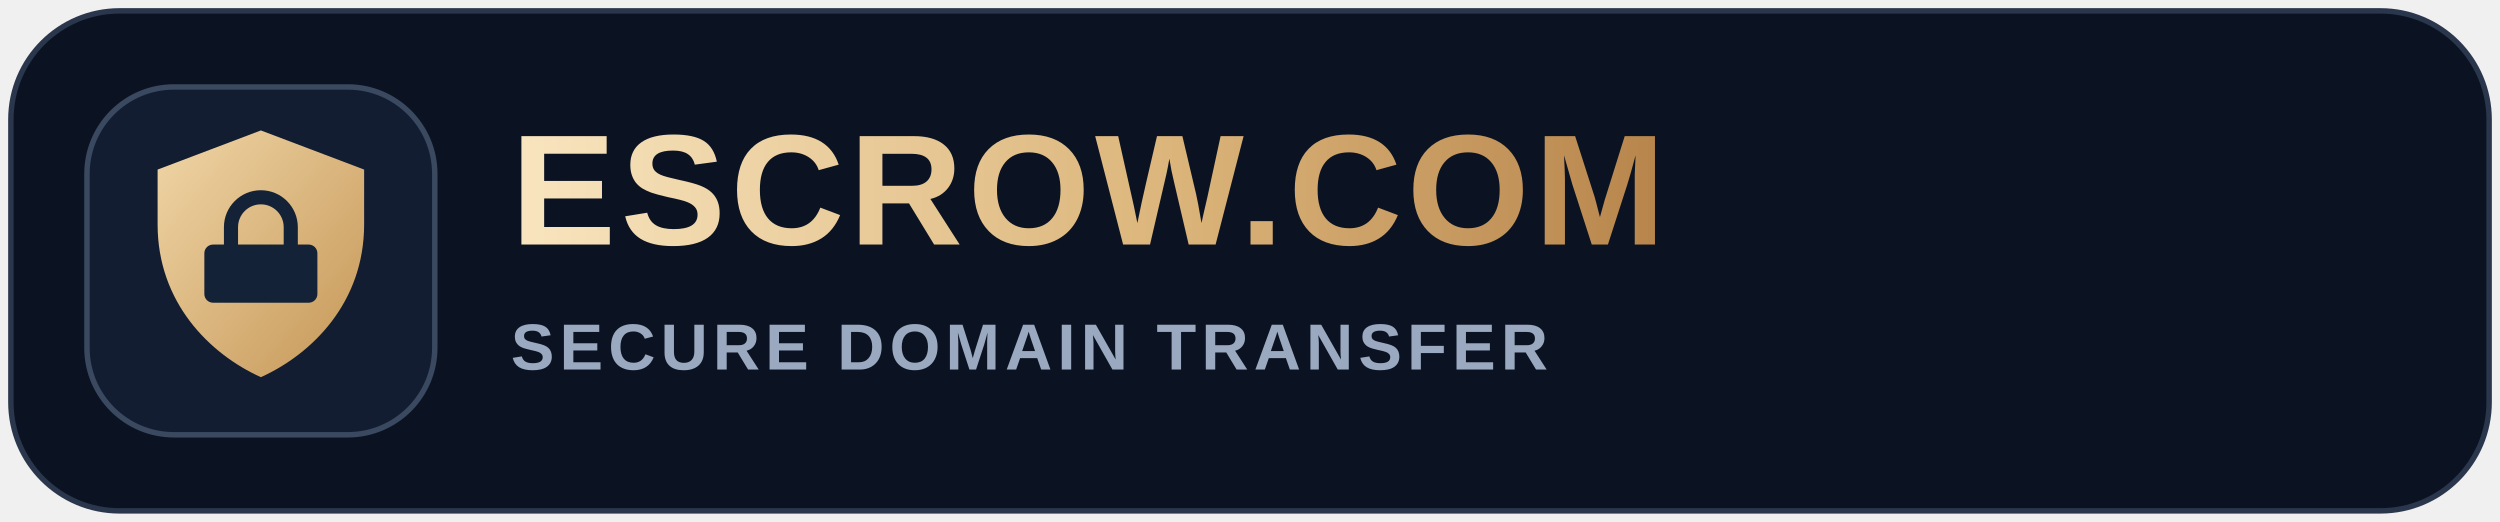
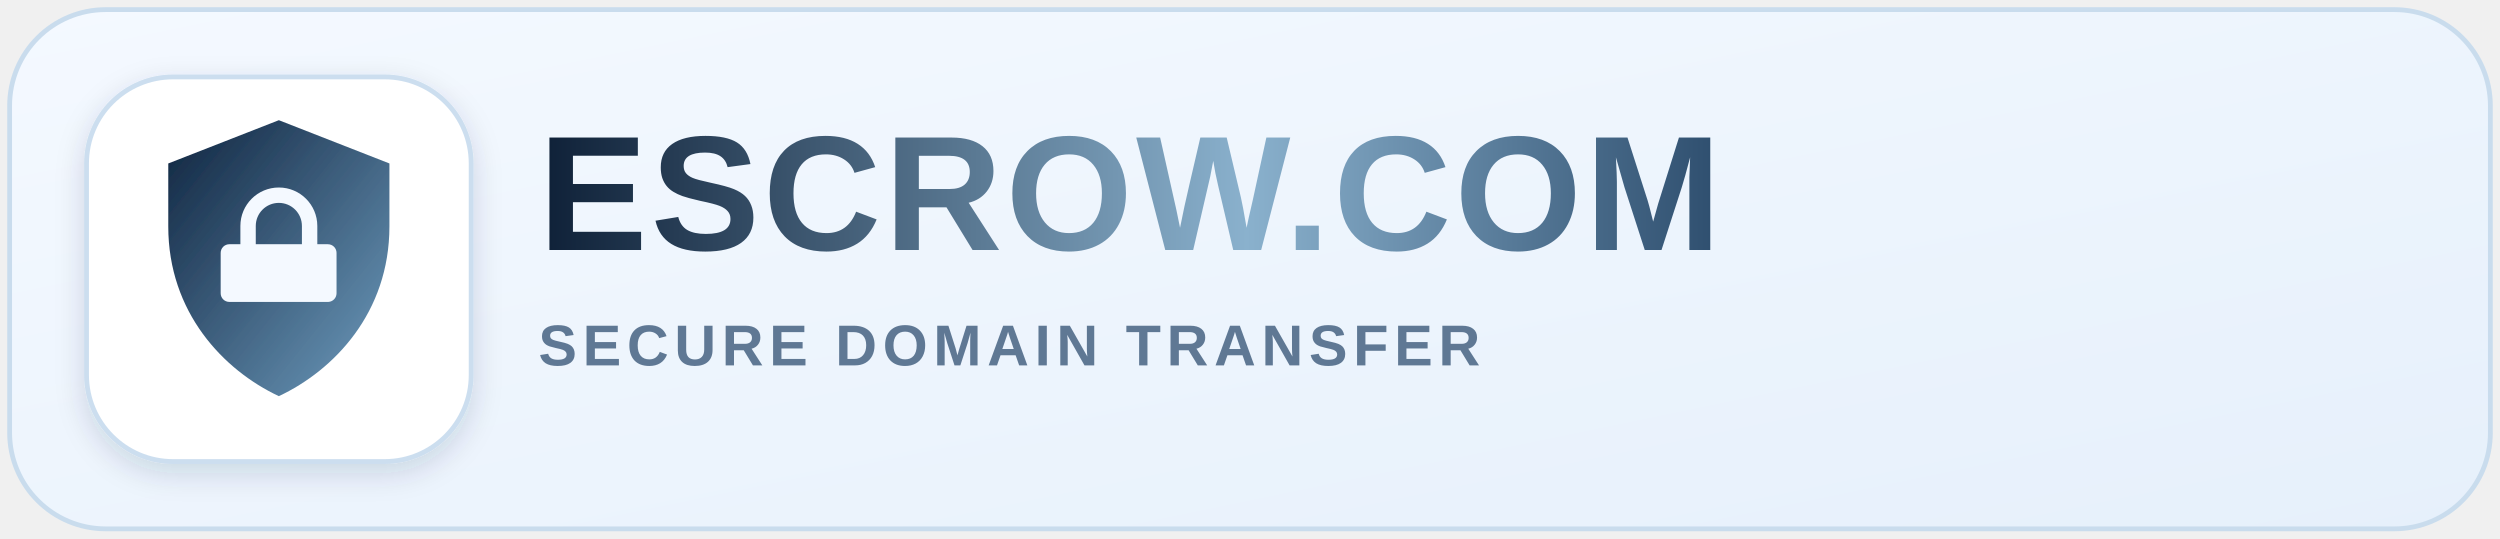
- <svg xmlns="http://www.w3.org/2000/svg" width="460" height="96" viewBox="0 0 460 96" role="img" aria-labelledby="escrowTitle escrowDesc">
+ <svg xmlns="http://www.w3.org/2000/svg" width="520" height="112" viewBox="0 0 520 112" role="img" aria-labelledby="escrowTitle escrowDesc">
  <defs>
-     <linearGradient id="goldText" x1="0%" y1="0%" x2="100%" y2="0%">
-       <stop offset="0%" stop-color="#f8e4be" />
-       <stop offset="56%" stop-color="#dcb67c" />
-       <stop offset="100%" stop-color="#b8864d" />
+     <linearGradient id="frame" x1="0" y1="0" x2="1" y2="1">
+       <stop offset="0%" stop-color="#f4f9ff" />
+       <stop offset="100%" stop-color="#e6f0fb" />
    </linearGradient>
-     <linearGradient id="shieldFill" x1="0%" y1="0%" x2="100%" y2="100%">
-       <stop offset="0%" stop-color="#f0d6a7" />
-       <stop offset="100%" stop-color="#c59656" />
+     <linearGradient id="word" x1="0" y1="0" x2="1" y2="0">
+       <stop offset="0%" stop-color="#0f2138" />
+       <stop offset="60%" stop-color="#8ab1cd" />
+       <stop offset="100%" stop-color="#2f4f6f" />
    </linearGradient>
+     <linearGradient id="shield" x1="0" y1="0" x2="1" y2="1">
+       <stop offset="0%" stop-color="#0f243f" />
+       <stop offset="100%" stop-color="#6f9dbf" />
+     </linearGradient>
+     <filter id="soft" x="-20%" y="-20%" width="140%" height="140%">
+       <feDropShadow dx="0" dy="2" stdDeviation="3" flood-color="#1e3554" flood-opacity="0.15" />
+     </filter>
  </defs>
-   <rect x="2" y="2" width="456" height="92" rx="20" fill="#0b1322" stroke="#2a364c" />
-   <g transform="translate(16 16)">
-     <rect width="64" height="64" rx="16" fill="#121d32" stroke="#3a495f" />
-     <path d="M32 8 51 15.2v10.1c0 14.3-9.5 23.8-19 28.1-9.5-4.3-19-13.8-19-28.1V15.2L32 8Z" fill="url(#shieldFill)" />
-     <path d="M32 19a6.8 6.8 0 0 0-6.8 6.8V29h-2a1.6 1.6 0 0 0-1.6 1.6v7.5a1.6 1.6 0 0 0 1.6 1.6h17.6a1.6 1.6 0 0 0 1.6-1.6v-7.5a1.6 1.6 0 0 0-1.6-1.6h-2v-3.2A6.8 6.8 0 0 0 32 19Zm4.2 10h-8.4v-3.2a4.2 4.2 0 0 1 8.4 0V29Z" fill="#142238" />
+   <rect x="2" y="2" width="516" height="108" rx="20" fill="url(#frame)" stroke="#c9dced" />
+   <g transform="translate(18 16)" filter="url(#soft)">
+     <rect width="80" height="80" rx="18" fill="#ffffff" stroke="#ccdeef" />
+     <path d="M40 9 63 18v13.1C63 49 51.5 61 40 66.4 28.5 61 17 49 17 31.1V18L40 9Z" fill="url(#shield)" />
+     <path d="M40 23a8 8 0 0 0-8 8v3.8h-2.3a1.8 1.8 0 0 0-1.8 1.8V45a1.8 1.8 0 0 0 1.8 1.8h20.6A1.8 1.8 0 0 0 52 45v-8.4a1.8 1.8 0 0 0-1.8-1.8H48V31a8 8 0 0 0-8-8Zm4.8 11.8h-9.6V31a4.8 4.8 0 0 1 9.6 0v3.8Z" fill="#f4f9ff" />
  </g>
-   <text x="94" y="45" fill="url(#goldText)" font-family="Sora, Segoe UI, Arial, sans-serif" font-size="29" font-weight="800" letter-spacing="0.03em">ESCROW.COM</text>
-   <text x="94" y="68" fill="#9aa9bf" font-family="Sora, Segoe UI, Arial, sans-serif" font-size="12" font-weight="700" letter-spacing="0.08em">SECURE DOMAIN TRANSFER</text>
+   <text x="112" y="52" fill="url(#word)" font-family="'Plus Jakarta Sans', 'Segoe UI', Arial, sans-serif" font-size="34" font-weight="800" letter-spacing="0.02em">ESCROW.COM</text>
+   <text x="112" y="76" fill="#5f7894" font-family="'Plus Jakarta Sans', 'Segoe UI', Arial, sans-serif" font-size="12" font-weight="700" letter-spacing="0.1em">SECURE DOMAIN TRANSFER</text>
</svg>
